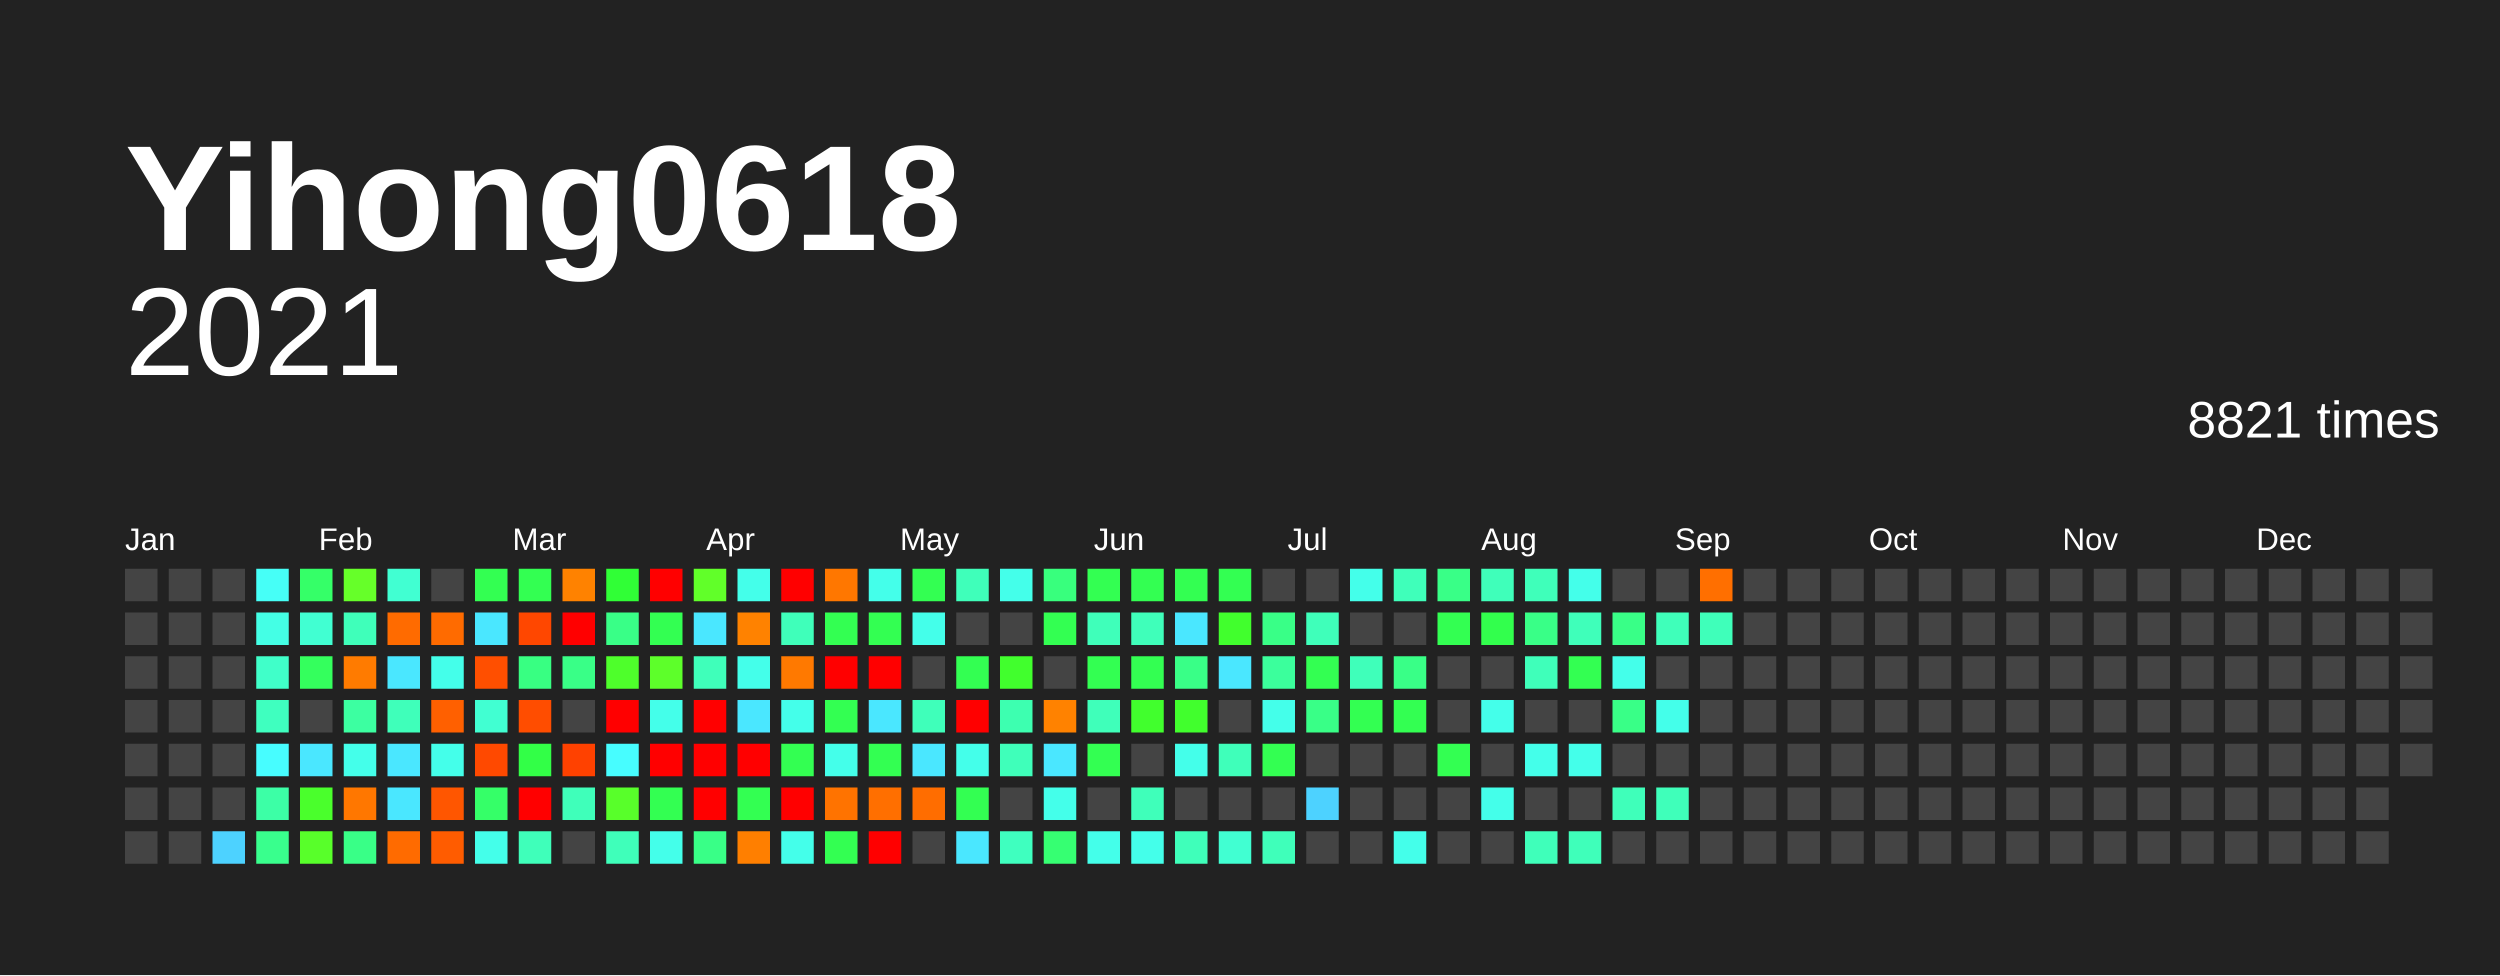
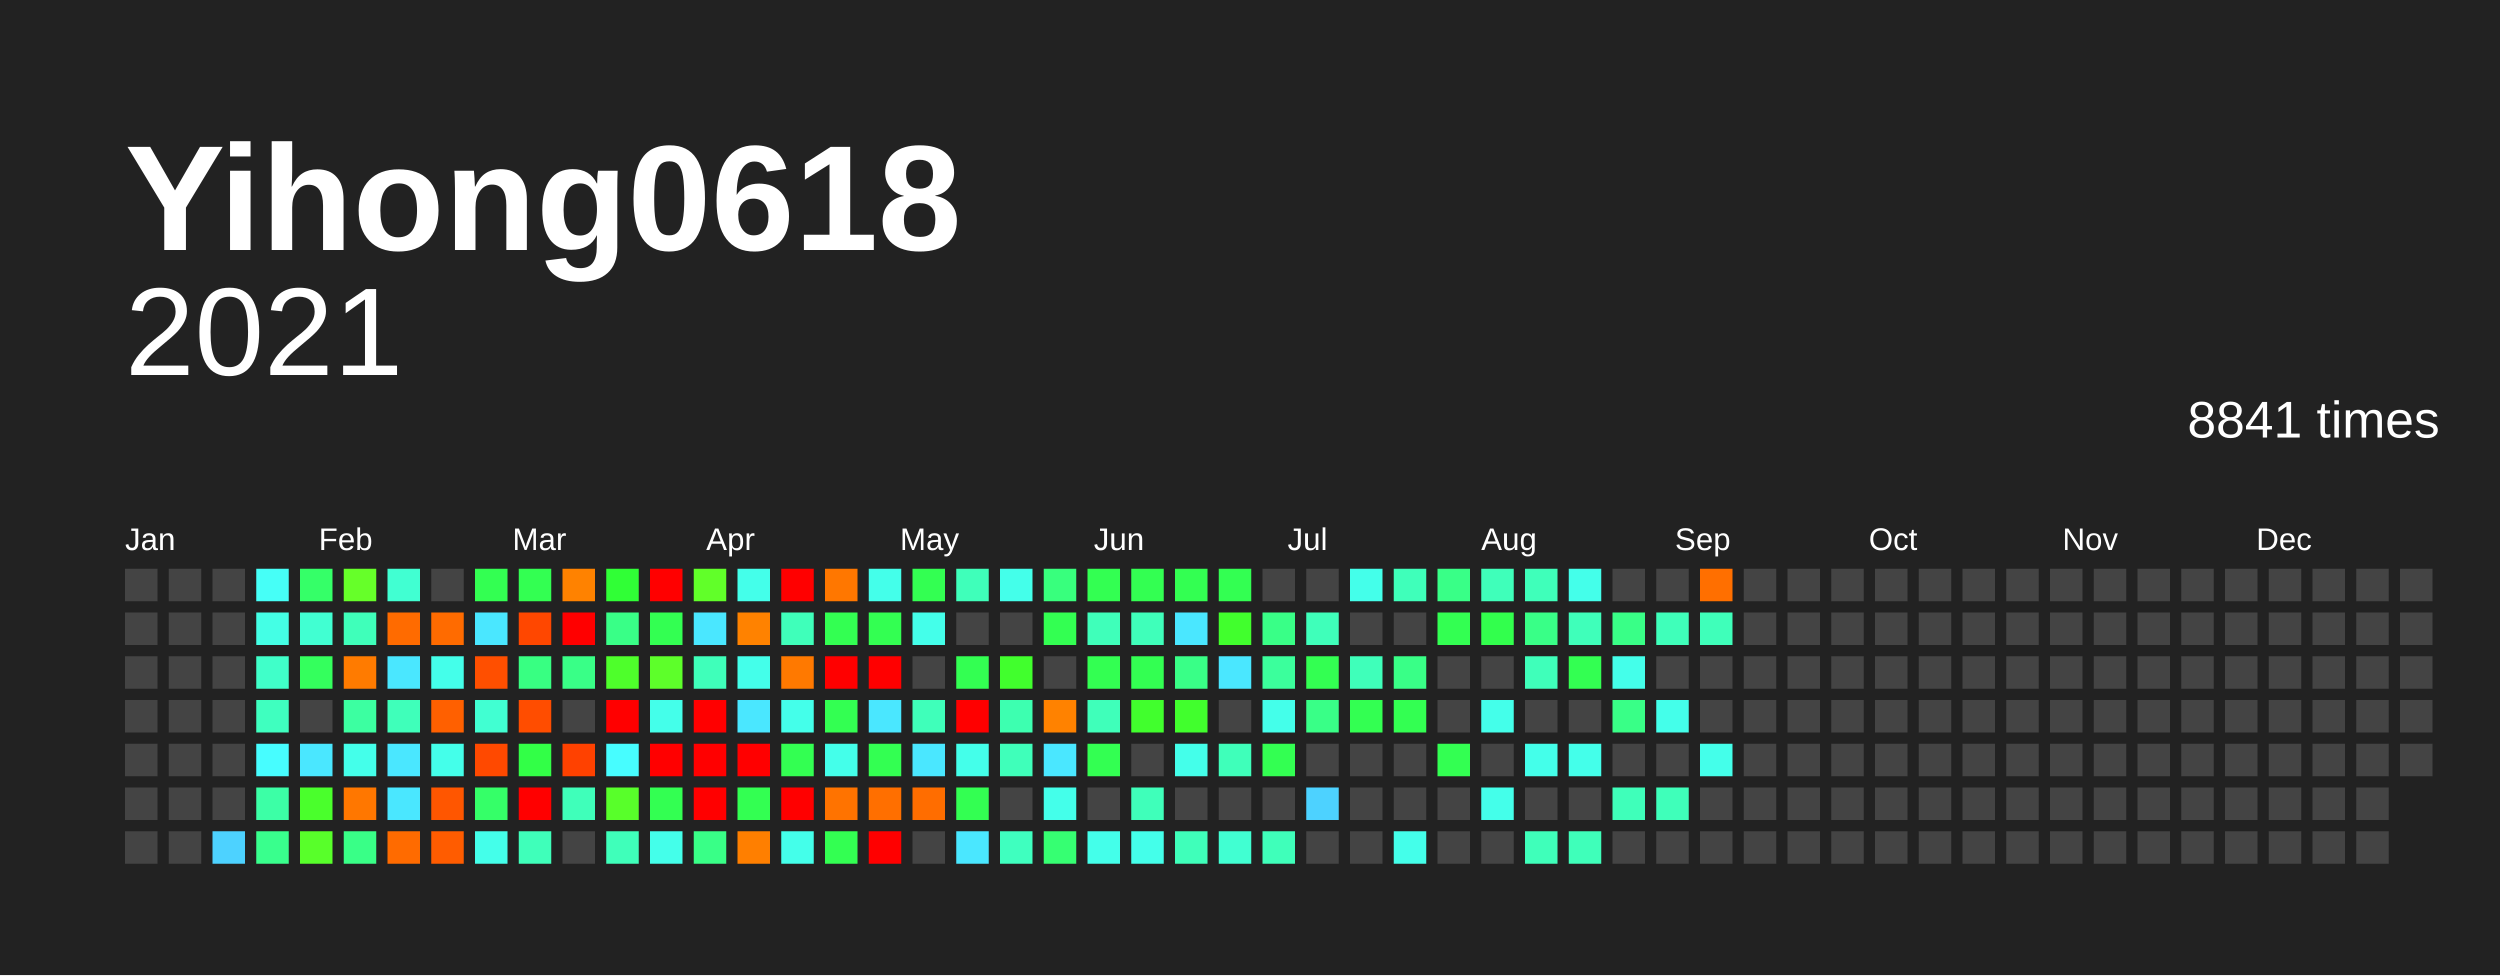
<svg xmlns="http://www.w3.org/2000/svg" baseProfile="full" height="78mm" version="1.1" viewBox="0,0,200,78" width="200mm">
  <defs />
  <rect fill="#222222" height="78" width="200" x="0" y="0" />
  <text fill="#FFFFFF" style="font-size:12px; font-family:Arial; font-weight:bold;" x="10" y="20">Yihong0618</text>
  <text alignment-baseline="hanging" fill="#FFFFFF" style="font-size:10.0px; font-family:Arial;" x="10" y="30">2021</text>
-   <text alignment-baseline="hanging" fill="#FFFFFF" style="font-size:4.125px; font-family:Arial;" x="175" y="35">8821 times</text>
+   <text alignment-baseline="hanging" fill="#FFFFFF" style="font-size:4.125px; font-family:Arial;" x="175" y="35">8841 times</text>
  <text fill="#FFFFFF" style="font-size:2.5px; font-family:Arial" x="10.0" y="44">Jan</text>
  <text fill="#FFFFFF" style="font-size:2.5px; font-family:Arial" x="25.5" y="44">Feb</text>
  <text fill="#FFFFFF" style="font-size:2.5px; font-family:Arial" x="41.0" y="44">Mar</text>
  <text fill="#FFFFFF" style="font-size:2.5px; font-family:Arial" x="56.5" y="44">Apr</text>
  <text fill="#FFFFFF" style="font-size:2.5px; font-family:Arial" x="72.0" y="44">May</text>
  <text fill="#FFFFFF" style="font-size:2.5px; font-family:Arial" x="87.5" y="44">Jun</text>
  <text fill="#FFFFFF" style="font-size:2.5px; font-family:Arial" x="103.0" y="44">Jul</text>
  <text fill="#FFFFFF" style="font-size:2.5px; font-family:Arial" x="118.5" y="44">Aug</text>
  <text fill="#FFFFFF" style="font-size:2.5px; font-family:Arial" x="134.0" y="44">Sep</text>
  <text fill="#FFFFFF" style="font-size:2.5px; font-family:Arial" x="149.5" y="44">Oct</text>
  <text fill="#FFFFFF" style="font-size:2.5px; font-family:Arial" x="165.0" y="44">Nov</text>
  <text fill="#FFFFFF" style="font-size:2.5px; font-family:Arial" x="180.5" y="44">Dec</text>
  <rect fill="#444444" height="2.6" width="2.6" x="10.0" y="45.5" />
  <rect fill="#444444" height="2.6" width="2.6" x="10.0" y="49.0" />
  <rect fill="#444444" height="2.6" width="2.6" x="10.0" y="52.5" />
  <rect fill="#444444" height="2.6" width="2.6" x="10.0" y="56.0" />
  <rect fill="#444444" height="2.6" width="2.6" x="10.0" y="59.5" />
  <rect fill="#444444" height="2.6" width="2.6" x="10.0" y="63.0" />
  <rect fill="#444444" height="2.6" width="2.6" x="10.0" y="66.5" />
  <rect fill="#444444" height="2.6" width="2.6" x="13.5" y="45.5" />
  <rect fill="#444444" height="2.6" width="2.6" x="13.5" y="49.0" />
  <rect fill="#444444" height="2.6" width="2.6" x="13.5" y="52.5" />
  <rect fill="#444444" height="2.6" width="2.6" x="13.5" y="56.0" />
  <rect fill="#444444" height="2.6" width="2.6" x="13.5" y="59.5" />
  <rect fill="#444444" height="2.6" width="2.6" x="13.5" y="63.0" />
  <rect fill="#444444" height="2.6" width="2.6" x="13.5" y="66.5" />
  <rect fill="#444444" height="2.6" width="2.6" x="17.0" y="45.5" />
  <rect fill="#444444" height="2.6" width="2.6" x="17.0" y="49.0" />
  <rect fill="#444444" height="2.6" width="2.6" x="17.0" y="52.5" />
  <rect fill="#444444" height="2.6" width="2.6" x="17.0" y="56.0" />
  <rect fill="#444444" height="2.6" width="2.6" x="17.0" y="59.5" />
  <rect fill="#444444" height="2.6" width="2.6" x="17.0" y="63.0" />
  <rect fill="#4dd2ff" height="2.6" width="2.6" x="17.0" y="66.5" />
  <rect fill="#46fff7" height="2.6" width="2.6" x="20.5" y="45.5" />
  <rect fill="#44ffe5" height="2.6" width="2.6" x="20.5" y="49.0" />
  <rect fill="#40ffc9" height="2.6" width="2.6" x="20.5" y="52.5" />
  <rect fill="#3fffbf" height="2.6" width="2.6" x="20.5" y="56.0" />
  <rect fill="#47fdff" height="2.6" width="2.6" x="20.5" y="59.5" />
  <rect fill="#3cffa6" height="2.6" width="2.6" x="20.5" y="63.0" />
  <rect fill="#39ff8d" height="2.6" width="2.6" x="20.5" y="66.5" />
  <rect fill="#35ff68" height="2.6" width="2.6" x="24.0" y="45.5" />
  <rect fill="#41ffd2" height="2.6" width="2.6" x="24.0" y="49.0" />
  <rect fill="#34ff5d" height="2.6" width="2.6" x="24.0" y="52.5" />
  <rect fill="#444444" height="2.6" width="2.6" x="24.0" y="56.0" />
  <rect fill="#4ae7ff" height="2.6" width="2.6" x="24.0" y="59.5" />
  <rect fill="#4aff2c" height="2.6" width="2.6" x="24.0" y="63.0" />
  <rect fill="#58ff2a" height="2.6" width="2.6" x="24.0" y="66.5" />
  <rect fill="#66ff29" height="2.6" width="2.6" x="27.5" y="45.5" />
  <rect fill="#3fffba" height="2.6" width="2.6" x="27.5" y="49.0" />
  <rect fill="#ff7b00" height="2.6" width="2.6" x="27.5" y="52.5" />
  <rect fill="#3cffa1" height="2.6" width="2.6" x="27.5" y="56.0" />
  <rect fill="#44ffea" height="2.6" width="2.6" x="27.5" y="59.5" />
  <rect fill="#ff7700" height="2.6" width="2.6" x="27.5" y="63.0" />
  <rect fill="#39ff87" height="2.6" width="2.6" x="27.5" y="66.5" />
  <rect fill="#41ffd2" height="2.6" width="2.6" x="31.0" y="45.5" />
  <rect fill="#ff6b00" height="2.6" width="2.6" x="31.0" y="49.0" />
  <rect fill="#4ae7ff" height="2.6" width="2.6" x="31.0" y="52.5" />
  <rect fill="#3fffba" height="2.6" width="2.6" x="31.0" y="56.0" />
  <rect fill="#4ae7ff" height="2.6" width="2.6" x="31.0" y="59.5" />
  <rect fill="#4ae7ff" height="2.6" width="2.6" x="31.0" y="63.0" />
  <rect fill="#ff6b00" height="2.6" width="2.6" x="31.0" y="66.5" />
  <rect fill="#444444" height="2.6" width="2.6" x="34.5" y="45.5" />
  <rect fill="#ff6b00" height="2.6" width="2.6" x="34.5" y="49.0" />
  <rect fill="#44ffea" height="2.6" width="2.6" x="34.5" y="52.5" />
  <rect fill="#ff6000" height="2.6" width="2.6" x="34.5" y="56.0" />
  <rect fill="#44ffea" height="2.6" width="2.6" x="34.5" y="59.5" />
  <rect fill="#ff5600" height="2.6" width="2.6" x="34.5" y="63.0" />
  <rect fill="#ff5c00" height="2.6" width="2.6" x="34.5" y="66.5" />
  <rect fill="#33ff52" height="2.6" width="2.6" x="38.0" y="45.5" />
  <rect fill="#4ae7ff" height="2.6" width="2.6" x="38.0" y="49.0" />
  <rect fill="#ff4f00" height="2.6" width="2.6" x="38.0" y="52.5" />
  <rect fill="#41ffd2" height="2.6" width="2.6" x="38.0" y="56.0" />
  <rect fill="#ff4900" height="2.6" width="2.6" x="38.0" y="59.5" />
  <rect fill="#35ff68" height="2.6" width="2.6" x="38.0" y="63.0" />
  <rect fill="#44ffea" height="2.6" width="2.6" x="38.0" y="66.5" />
  <rect fill="#33ff52" height="2.6" width="2.6" x="41.5" y="45.5" />
  <rect fill="#ff4700" height="2.6" width="2.6" x="41.5" y="49.0" />
  <rect fill="#38ff82" height="2.6" width="2.6" x="41.5" y="52.5" />
  <rect fill="#ff4d00" height="2.6" width="2.6" x="41.5" y="56.0" />
  <rect fill="#32ff47" height="2.6" width="2.6" x="41.5" y="59.5" />
  <rect fill="red" height="2.6" width="2.6" x="41.5" y="63.0" />
  <rect fill="#3fffba" height="2.6" width="2.6" x="41.5" y="66.5" />
  <rect fill="#ff8200" height="2.6" width="2.6" x="45.0" y="45.5" />
  <rect fill="red" height="2.6" width="2.6" x="45.0" y="49.0" />
  <rect fill="#39ff87" height="2.6" width="2.6" x="45.0" y="52.5" />
  <rect fill="#444444" height="2.6" width="2.6" x="45.0" y="56.0" />
  <rect fill="#ff4100" height="2.6" width="2.6" x="45.0" y="59.5" />
  <rect fill="#3fffba" height="2.6" width="2.6" x="45.0" y="63.0" />
  <rect fill="#444444" height="2.6" width="2.6" x="45.0" y="66.5" />
  <rect fill="#30ff36" height="2.6" width="2.6" x="48.5" y="45.5" />
  <rect fill="#39ff87" height="2.6" width="2.6" x="48.5" y="49.0" />
  <rect fill="#4eff2b" height="2.6" width="2.6" x="48.5" y="52.5" />
  <rect fill="red" height="2.6" width="2.6" x="48.5" y="56.0" />
  <rect fill="#47fdff" height="2.6" width="2.6" x="48.5" y="59.5" />
  <rect fill="#58ff2a" height="2.6" width="2.6" x="48.5" y="63.0" />
  <rect fill="#3fffba" height="2.6" width="2.6" x="48.5" y="66.5" />
  <rect fill="red" height="2.6" width="2.6" x="52.0" y="45.5" />
  <rect fill="#33ff52" height="2.6" width="2.6" x="52.0" y="49.0" />
  <rect fill="#5dff2a" height="2.6" width="2.6" x="52.0" y="52.5" />
  <rect fill="#44ffea" height="2.6" width="2.6" x="52.0" y="56.0" />
  <rect fill="red" height="2.6" width="2.6" x="52.0" y="59.5" />
  <rect fill="#33ff52" height="2.6" width="2.6" x="52.0" y="63.0" />
  <rect fill="#44ffea" height="2.6" width="2.6" x="52.0" y="66.5" />
  <rect fill="#61ff29" height="2.6" width="2.6" x="55.5" y="45.5" />
  <rect fill="#4ae7ff" height="2.6" width="2.6" x="55.5" y="49.0" />
  <rect fill="#3fffba" height="2.6" width="2.6" x="55.5" y="52.5" />
  <rect fill="red" height="2.6" width="2.6" x="55.5" y="56.0" />
  <rect fill="red" height="2.6" width="2.6" x="55.5" y="59.5" />
  <rect fill="red" height="2.6" width="2.6" x="55.5" y="63.0" />
  <rect fill="#39ff87" height="2.6" width="2.6" x="55.5" y="66.5" />
  <rect fill="#44ffea" height="2.6" width="2.6" x="59.0" y="45.5" />
  <rect fill="#ff8200" height="2.6" width="2.6" x="59.0" y="49.0" />
  <rect fill="#44ffea" height="2.6" width="2.6" x="59.0" y="52.5" />
  <rect fill="#4ae7ff" height="2.6" width="2.6" x="59.0" y="56.0" />
  <rect fill="red" height="2.6" width="2.6" x="59.0" y="59.5" />
  <rect fill="#33ff52" height="2.6" width="2.6" x="59.0" y="63.0" />
  <rect fill="#ff7f00" height="2.6" width="2.6" x="59.0" y="66.5" />
  <rect fill="red" height="2.6" width="2.6" x="62.5" y="45.5" />
  <rect fill="#3fffba" height="2.6" width="2.6" x="62.5" y="49.0" />
  <rect fill="#ff7900" height="2.6" width="2.6" x="62.5" y="52.5" />
  <rect fill="#44ffea" height="2.6" width="2.6" x="62.5" y="56.0" />
  <rect fill="#33ff52" height="2.6" width="2.6" x="62.5" y="59.5" />
  <rect fill="red" height="2.6" width="2.6" x="62.5" y="63.0" />
  <rect fill="#44ffea" height="2.6" width="2.6" x="62.5" y="66.5" />
  <rect fill="#ff7700" height="2.6" width="2.6" x="66.0" y="45.5" />
  <rect fill="#33ff52" height="2.6" width="2.6" x="66.0" y="49.0" />
  <rect fill="red" height="2.6" width="2.6" x="66.0" y="52.5" />
  <rect fill="#33ff52" height="2.6" width="2.6" x="66.0" y="56.0" />
  <rect fill="#44ffea" height="2.6" width="2.6" x="66.0" y="59.5" />
  <rect fill="#ff7300" height="2.6" width="2.6" x="66.0" y="63.0" />
  <rect fill="#33ff52" height="2.6" width="2.6" x="66.0" y="66.5" />
  <rect fill="#44ffea" height="2.6" width="2.6" x="69.5" y="45.5" />
  <rect fill="#33ff52" height="2.6" width="2.6" x="69.5" y="49.0" />
  <rect fill="red" height="2.6" width="2.6" x="69.5" y="52.5" />
  <rect fill="#4ae7ff" height="2.6" width="2.6" x="69.5" y="56.0" />
  <rect fill="#33ff52" height="2.6" width="2.6" x="69.5" y="59.5" />
  <rect fill="#ff6f00" height="2.6" width="2.6" x="69.5" y="63.0" />
  <rect fill="red" height="2.6" width="2.6" x="69.5" y="66.5" />
  <rect fill="#33ff52" height="2.6" width="2.6" x="73.0" y="45.5" />
  <rect fill="#44ffea" height="2.6" width="2.6" x="73.0" y="49.0" />
  <rect fill="#444444" height="2.6" width="2.6" x="73.0" y="52.5" />
  <rect fill="#3fffba" height="2.6" width="2.6" x="73.0" y="56.0" />
  <rect fill="#4ae7ff" height="2.6" width="2.6" x="73.0" y="59.5" />
  <rect fill="#ff6d00" height="2.6" width="2.6" x="73.0" y="63.0" />
  <rect fill="#444444" height="2.6" width="2.6" x="73.0" y="66.5" />
  <rect fill="#3fffba" height="2.6" width="2.6" x="76.5" y="45.5" />
  <rect fill="#444444" height="2.6" width="2.6" x="76.5" y="49.0" />
  <rect fill="#33ff52" height="2.6" width="2.6" x="76.5" y="52.5" />
  <rect fill="red" height="2.6" width="2.6" x="76.5" y="56.0" />
  <rect fill="#44ffea" height="2.6" width="2.6" x="76.5" y="59.5" />
  <rect fill="#33ff52" height="2.6" width="2.6" x="76.5" y="63.0" />
  <rect fill="#4ae7ff" height="2.6" width="2.6" x="76.5" y="66.5" />
  <rect fill="#44ffea" height="2.6" width="2.6" x="80.0" y="45.5" />
  <rect fill="#444444" height="2.6" width="2.6" x="80.0" y="49.0" />
  <rect fill="#41ff2d" height="2.6" width="2.6" x="80.0" y="52.5" />
  <rect fill="#3dffb0" height="2.6" width="2.6" x="80.0" y="56.0" />
  <rect fill="#3fffba" height="2.6" width="2.6" x="80.0" y="59.5" />
  <rect fill="#444444" height="2.6" width="2.6" x="80.0" y="63.0" />
  <rect fill="#3fffbf" height="2.6" width="2.6" x="80.0" y="66.5" />
  <rect fill="#38ff7d" height="2.6" width="2.6" x="83.5" y="45.5" />
  <rect fill="#33ff52" height="2.6" width="2.6" x="83.5" y="49.0" />
  <rect fill="#444444" height="2.6" width="2.6" x="83.5" y="52.5" />
  <rect fill="#ff8200" height="2.6" width="2.6" x="83.5" y="56.0" />
  <rect fill="#4ae7ff" height="2.6" width="2.6" x="83.5" y="59.5" />
  <rect fill="#44ffea" height="2.6" width="2.6" x="83.5" y="63.0" />
  <rect fill="#36ff72" height="2.6" width="2.6" x="83.5" y="66.5" />
  <rect fill="#33ff52" height="2.6" width="2.6" x="87.0" y="45.5" />
  <rect fill="#3fffba" height="2.6" width="2.6" x="87.0" y="49.0" />
  <rect fill="#33ff52" height="2.6" width="2.6" x="87.0" y="52.5" />
  <rect fill="#3fffba" height="2.6" width="2.6" x="87.0" y="56.0" />
  <rect fill="#33ff52" height="2.6" width="2.6" x="87.0" y="59.5" />
  <rect fill="#444444" height="2.6" width="2.6" x="87.0" y="63.0" />
  <rect fill="#44ffea" height="2.6" width="2.6" x="87.0" y="66.5" />
  <rect fill="#33ff52" height="2.6" width="2.6" x="90.5" y="45.5" />
  <rect fill="#3fffba" height="2.6" width="2.6" x="90.5" y="49.0" />
  <rect fill="#33ff52" height="2.6" width="2.6" x="90.5" y="52.5" />
  <rect fill="#41ff2d" height="2.6" width="2.6" x="90.5" y="56.0" />
  <rect fill="#444444" height="2.6" width="2.6" x="90.5" y="59.5" />
  <rect fill="#3fffba" height="2.6" width="2.6" x="90.5" y="63.0" />
  <rect fill="#44ffea" height="2.6" width="2.6" x="90.5" y="66.5" />
  <rect fill="#33ff52" height="2.6" width="2.6" x="94.0" y="45.5" />
  <rect fill="#4ae7ff" height="2.6" width="2.6" x="94.0" y="49.0" />
  <rect fill="#39ff87" height="2.6" width="2.6" x="94.0" y="52.5" />
  <rect fill="#41ff2d" height="2.6" width="2.6" x="94.0" y="56.0" />
  <rect fill="#44ffea" height="2.6" width="2.6" x="94.0" y="59.5" />
  <rect fill="#444444" height="2.6" width="2.6" x="94.0" y="63.0" />
  <rect fill="#3fffba" height="2.6" width="2.6" x="94.0" y="66.5" />
  <rect fill="#33ff52" height="2.6" width="2.6" x="97.5" y="45.5" />
  <rect fill="#41ff2d" height="2.6" width="2.6" x="97.5" y="49.0" />
  <rect fill="#4ae7ff" height="2.6" width="2.6" x="97.5" y="52.5" />
  <rect fill="#444444" height="2.6" width="2.6" x="97.5" y="56.0" />
  <rect fill="#3fffba" height="2.6" width="2.6" x="97.5" y="59.5" />
  <rect fill="#444444" height="2.6" width="2.6" x="97.5" y="63.0" />
  <rect fill="#41ffd2" height="2.6" width="2.6" x="97.5" y="66.5" />
  <rect fill="#444444" height="2.6" width="2.6" x="101.0" y="45.5" />
  <rect fill="#39ff87" height="2.6" width="2.6" x="101.0" y="49.0" />
  <rect fill="#3bff9c" height="2.6" width="2.6" x="101.0" y="52.5" />
  <rect fill="#44ffea" height="2.6" width="2.6" x="101.0" y="56.0" />
  <rect fill="#33ff52" height="2.6" width="2.6" x="101.0" y="59.5" />
  <rect fill="#444444" height="2.6" width="2.6" x="101.0" y="63.0" />
  <rect fill="#3fffba" height="2.6" width="2.6" x="101.0" y="66.5" />
  <rect fill="#444444" height="2.6" width="2.6" x="104.5" y="45.5" />
  <rect fill="#3fffba" height="2.6" width="2.6" x="104.5" y="49.0" />
  <rect fill="#33ff52" height="2.6" width="2.6" x="104.5" y="52.5" />
  <rect fill="#39ff87" height="2.6" width="2.6" x="104.5" y="56.0" />
  <rect fill="#444444" height="2.6" width="2.6" x="104.5" y="59.5" />
  <rect fill="#4dd2ff" height="2.6" width="2.6" x="104.5" y="63.0" />
  <rect fill="#444444" height="2.6" width="2.6" x="104.5" y="66.5" />
  <rect fill="#44ffea" height="2.6" width="2.6" x="108.0" y="45.5" />
  <rect fill="#444444" height="2.6" width="2.6" x="108.0" y="49.0" />
  <rect fill="#3fffba" height="2.6" width="2.6" x="108.0" y="52.5" />
  <rect fill="#33ff52" height="2.6" width="2.6" x="108.0" y="56.0" />
  <rect fill="#444444" height="2.6" width="2.6" x="108.0" y="59.5" />
  <rect fill="#444444" height="2.6" width="2.6" x="108.0" y="63.0" />
  <rect fill="#444444" height="2.6" width="2.6" x="108.0" y="66.5" />
  <rect fill="#3fffba" height="2.6" width="2.6" x="111.5" y="45.5" />
  <rect fill="#444444" height="2.6" width="2.6" x="111.5" y="49.0" />
  <rect fill="#39ff87" height="2.6" width="2.6" x="111.5" y="52.5" />
  <rect fill="#33ff52" height="2.6" width="2.6" x="111.5" y="56.0" />
  <rect fill="#444444" height="2.6" width="2.6" x="111.5" y="59.5" />
  <rect fill="#444444" height="2.6" width="2.6" x="111.5" y="63.0" />
  <rect fill="#44ffea" height="2.6" width="2.6" x="111.5" y="66.5" />
  <rect fill="#39ff87" height="2.6" width="2.6" x="115.0" y="45.5" />
  <rect fill="#33ff52" height="2.6" width="2.6" x="115.0" y="49.0" />
  <rect fill="#444444" height="2.6" width="2.6" x="115.0" y="52.5" />
  <rect fill="#444444" height="2.6" width="2.6" x="115.0" y="56.0" />
  <rect fill="#33ff52" height="2.6" width="2.6" x="115.0" y="59.5" />
  <rect fill="#444444" height="2.6" width="2.6" x="115.0" y="63.0" />
  <rect fill="#444444" height="2.6" width="2.6" x="115.0" y="66.5" />
  <rect fill="#3fffba" height="2.6" width="2.6" x="118.5" y="45.5" />
  <rect fill="#32ff4d" height="2.6" width="2.6" x="118.5" y="49.0" />
  <rect fill="#444444" height="2.6" width="2.6" x="118.5" y="52.5" />
  <rect fill="#44ffea" height="2.6" width="2.6" x="118.5" y="56.0" />
  <rect fill="#444444" height="2.6" width="2.6" x="118.5" y="59.5" />
  <rect fill="#44ffea" height="2.6" width="2.6" x="118.5" y="63.0" />
  <rect fill="#444444" height="2.6" width="2.6" x="118.5" y="66.5" />
  <rect fill="#3fffba" height="2.6" width="2.6" x="122.0" y="45.5" />
  <rect fill="#39ff87" height="2.6" width="2.6" x="122.0" y="49.0" />
  <rect fill="#3fffba" height="2.6" width="2.6" x="122.0" y="52.5" />
  <rect fill="#444444" height="2.6" width="2.6" x="122.0" y="56.0" />
  <rect fill="#44ffea" height="2.6" width="2.6" x="122.0" y="59.5" />
  <rect fill="#444444" height="2.6" width="2.6" x="122.0" y="63.0" />
  <rect fill="#3fffba" height="2.6" width="2.6" x="122.0" y="66.5" />
  <rect fill="#44ffea" height="2.6" width="2.6" x="125.5" y="45.5" />
  <rect fill="#3fffba" height="2.6" width="2.6" x="125.5" y="49.0" />
  <rect fill="#33ff52" height="2.6" width="2.6" x="125.5" y="52.5" />
  <rect fill="#444444" height="2.6" width="2.6" x="125.5" y="56.0" />
  <rect fill="#44ffea" height="2.6" width="2.6" x="125.5" y="59.5" />
  <rect fill="#444444" height="2.6" width="2.6" x="125.5" y="63.0" />
  <rect fill="#3fffba" height="2.6" width="2.6" x="125.5" y="66.5" />
  <rect fill="#444444" height="2.6" width="2.6" x="129.0" y="45.5" />
  <rect fill="#39ff87" height="2.6" width="2.6" x="129.0" y="49.0" />
  <rect fill="#44ffea" height="2.6" width="2.6" x="129.0" y="52.5" />
  <rect fill="#39ff87" height="2.6" width="2.6" x="129.0" y="56.0" />
  <rect fill="#444444" height="2.6" width="2.6" x="129.0" y="59.5" />
  <rect fill="#3fffba" height="2.6" width="2.6" x="129.0" y="63.0" />
  <rect fill="#444444" height="2.6" width="2.6" x="129.0" y="66.5" />
  <rect fill="#444444" height="2.6" width="2.6" x="132.5" y="45.5" />
  <rect fill="#3fffba" height="2.6" width="2.6" x="132.5" y="49.0" />
  <rect fill="#444444" height="2.6" width="2.6" x="132.5" y="52.5" />
  <rect fill="#44ffea" height="2.6" width="2.6" x="132.5" y="56.0" />
  <rect fill="#444444" height="2.6" width="2.6" x="132.5" y="59.5" />
  <rect fill="#3fffba" height="2.6" width="2.6" x="132.5" y="63.0" />
  <rect fill="#444444" height="2.6" width="2.6" x="132.5" y="66.5" />
  <rect fill="#ff6f00" height="2.6" width="2.6" x="136.0" y="45.5" />
  <rect fill="#3fffba" height="2.6" width="2.6" x="136.0" y="49.0" />
  <rect fill="#444444" height="2.6" width="2.6" x="136.0" y="52.5" />
  <rect fill="#444444" height="2.6" width="2.6" x="136.0" y="56.0" />
-   <rect fill="#444444" height="2.6" width="2.6" x="136.0" y="59.5" />
+   <rect fill="#44ffea" height="2.6" width="2.6" x="136.0" y="59.5" />
  <rect fill="#444444" height="2.6" width="2.6" x="136.0" y="63.0" />
  <rect fill="#444444" height="2.6" width="2.6" x="136.0" y="66.5" />
  <rect fill="#444444" height="2.6" width="2.6" x="139.5" y="45.5" />
  <rect fill="#444444" height="2.6" width="2.6" x="139.5" y="49.0" />
  <rect fill="#444444" height="2.6" width="2.6" x="139.5" y="52.5" />
  <rect fill="#444444" height="2.6" width="2.6" x="139.5" y="56.0" />
  <rect fill="#444444" height="2.6" width="2.6" x="139.5" y="59.5" />
  <rect fill="#444444" height="2.6" width="2.6" x="139.5" y="63.0" />
  <rect fill="#444444" height="2.6" width="2.6" x="139.5" y="66.5" />
  <rect fill="#444444" height="2.6" width="2.6" x="143.0" y="45.5" />
  <rect fill="#444444" height="2.6" width="2.6" x="143.0" y="49.0" />
  <rect fill="#444444" height="2.6" width="2.6" x="143.0" y="52.5" />
  <rect fill="#444444" height="2.6" width="2.6" x="143.0" y="56.0" />
  <rect fill="#444444" height="2.6" width="2.6" x="143.0" y="59.5" />
  <rect fill="#444444" height="2.6" width="2.6" x="143.0" y="63.0" />
  <rect fill="#444444" height="2.6" width="2.6" x="143.0" y="66.5" />
  <rect fill="#444444" height="2.6" width="2.6" x="146.5" y="45.5" />
  <rect fill="#444444" height="2.6" width="2.6" x="146.5" y="49.0" />
  <rect fill="#444444" height="2.6" width="2.6" x="146.5" y="52.5" />
  <rect fill="#444444" height="2.6" width="2.6" x="146.5" y="56.0" />
  <rect fill="#444444" height="2.6" width="2.6" x="146.5" y="59.5" />
  <rect fill="#444444" height="2.6" width="2.6" x="146.5" y="63.0" />
  <rect fill="#444444" height="2.6" width="2.6" x="146.5" y="66.5" />
  <rect fill="#444444" height="2.6" width="2.6" x="150.0" y="45.5" />
  <rect fill="#444444" height="2.6" width="2.6" x="150.0" y="49.0" />
  <rect fill="#444444" height="2.6" width="2.6" x="150.0" y="52.5" />
  <rect fill="#444444" height="2.6" width="2.6" x="150.0" y="56.0" />
  <rect fill="#444444" height="2.6" width="2.6" x="150.0" y="59.5" />
  <rect fill="#444444" height="2.6" width="2.6" x="150.0" y="63.0" />
  <rect fill="#444444" height="2.6" width="2.6" x="150.0" y="66.5" />
  <rect fill="#444444" height="2.6" width="2.6" x="153.5" y="45.5" />
  <rect fill="#444444" height="2.6" width="2.6" x="153.5" y="49.0" />
  <rect fill="#444444" height="2.6" width="2.6" x="153.5" y="52.5" />
  <rect fill="#444444" height="2.6" width="2.6" x="153.5" y="56.0" />
  <rect fill="#444444" height="2.6" width="2.6" x="153.5" y="59.5" />
  <rect fill="#444444" height="2.6" width="2.6" x="153.5" y="63.0" />
  <rect fill="#444444" height="2.6" width="2.6" x="153.5" y="66.5" />
  <rect fill="#444444" height="2.6" width="2.6" x="157.0" y="45.5" />
  <rect fill="#444444" height="2.6" width="2.6" x="157.0" y="49.0" />
  <rect fill="#444444" height="2.6" width="2.6" x="157.0" y="52.5" />
  <rect fill="#444444" height="2.6" width="2.6" x="157.0" y="56.0" />
  <rect fill="#444444" height="2.6" width="2.6" x="157.0" y="59.5" />
  <rect fill="#444444" height="2.6" width="2.6" x="157.0" y="63.0" />
  <rect fill="#444444" height="2.6" width="2.6" x="157.0" y="66.5" />
  <rect fill="#444444" height="2.6" width="2.6" x="160.5" y="45.5" />
  <rect fill="#444444" height="2.6" width="2.6" x="160.5" y="49.0" />
  <rect fill="#444444" height="2.6" width="2.6" x="160.5" y="52.5" />
  <rect fill="#444444" height="2.6" width="2.6" x="160.5" y="56.0" />
  <rect fill="#444444" height="2.6" width="2.6" x="160.5" y="59.5" />
  <rect fill="#444444" height="2.6" width="2.6" x="160.5" y="63.0" />
  <rect fill="#444444" height="2.6" width="2.6" x="160.5" y="66.5" />
  <rect fill="#444444" height="2.6" width="2.6" x="164.0" y="45.5" />
  <rect fill="#444444" height="2.6" width="2.6" x="164.0" y="49.0" />
  <rect fill="#444444" height="2.6" width="2.6" x="164.0" y="52.5" />
  <rect fill="#444444" height="2.6" width="2.6" x="164.0" y="56.0" />
  <rect fill="#444444" height="2.6" width="2.6" x="164.0" y="59.5" />
  <rect fill="#444444" height="2.6" width="2.6" x="164.0" y="63.0" />
  <rect fill="#444444" height="2.6" width="2.6" x="164.0" y="66.5" />
  <rect fill="#444444" height="2.6" width="2.6" x="167.5" y="45.5" />
  <rect fill="#444444" height="2.6" width="2.6" x="167.5" y="49.0" />
  <rect fill="#444444" height="2.6" width="2.6" x="167.5" y="52.5" />
  <rect fill="#444444" height="2.6" width="2.6" x="167.5" y="56.0" />
  <rect fill="#444444" height="2.6" width="2.6" x="167.5" y="59.5" />
  <rect fill="#444444" height="2.6" width="2.6" x="167.5" y="63.0" />
  <rect fill="#444444" height="2.6" width="2.6" x="167.5" y="66.5" />
  <rect fill="#444444" height="2.6" width="2.6" x="171.0" y="45.5" />
  <rect fill="#444444" height="2.6" width="2.6" x="171.0" y="49.0" />
  <rect fill="#444444" height="2.6" width="2.6" x="171.0" y="52.5" />
  <rect fill="#444444" height="2.6" width="2.6" x="171.0" y="56.0" />
  <rect fill="#444444" height="2.6" width="2.6" x="171.0" y="59.5" />
  <rect fill="#444444" height="2.6" width="2.6" x="171.0" y="63.0" />
  <rect fill="#444444" height="2.6" width="2.6" x="171.0" y="66.5" />
  <rect fill="#444444" height="2.6" width="2.6" x="174.5" y="45.5" />
  <rect fill="#444444" height="2.6" width="2.6" x="174.5" y="49.0" />
  <rect fill="#444444" height="2.6" width="2.6" x="174.5" y="52.5" />
  <rect fill="#444444" height="2.6" width="2.6" x="174.5" y="56.0" />
  <rect fill="#444444" height="2.6" width="2.6" x="174.5" y="59.5" />
  <rect fill="#444444" height="2.6" width="2.6" x="174.5" y="63.0" />
  <rect fill="#444444" height="2.6" width="2.6" x="174.5" y="66.5" />
  <rect fill="#444444" height="2.6" width="2.6" x="178.0" y="45.5" />
  <rect fill="#444444" height="2.6" width="2.6" x="178.0" y="49.0" />
  <rect fill="#444444" height="2.6" width="2.6" x="178.0" y="52.5" />
  <rect fill="#444444" height="2.6" width="2.6" x="178.0" y="56.0" />
  <rect fill="#444444" height="2.6" width="2.6" x="178.0" y="59.5" />
  <rect fill="#444444" height="2.6" width="2.6" x="178.0" y="63.0" />
  <rect fill="#444444" height="2.6" width="2.6" x="178.0" y="66.5" />
  <rect fill="#444444" height="2.6" width="2.6" x="181.5" y="45.5" />
  <rect fill="#444444" height="2.6" width="2.6" x="181.5" y="49.0" />
  <rect fill="#444444" height="2.6" width="2.6" x="181.5" y="52.5" />
  <rect fill="#444444" height="2.6" width="2.6" x="181.5" y="56.0" />
  <rect fill="#444444" height="2.6" width="2.6" x="181.5" y="59.5" />
  <rect fill="#444444" height="2.6" width="2.6" x="181.5" y="63.0" />
  <rect fill="#444444" height="2.6" width="2.6" x="181.5" y="66.5" />
  <rect fill="#444444" height="2.6" width="2.6" x="185.0" y="45.5" />
  <rect fill="#444444" height="2.6" width="2.6" x="185.0" y="49.0" />
  <rect fill="#444444" height="2.6" width="2.6" x="185.0" y="52.5" />
  <rect fill="#444444" height="2.6" width="2.6" x="185.0" y="56.0" />
  <rect fill="#444444" height="2.6" width="2.6" x="185.0" y="59.5" />
  <rect fill="#444444" height="2.6" width="2.6" x="185.0" y="63.0" />
  <rect fill="#444444" height="2.6" width="2.6" x="185.0" y="66.5" />
  <rect fill="#444444" height="2.6" width="2.6" x="188.5" y="45.5" />
  <rect fill="#444444" height="2.6" width="2.6" x="188.5" y="49.0" />
  <rect fill="#444444" height="2.6" width="2.6" x="188.5" y="52.5" />
  <rect fill="#444444" height="2.6" width="2.6" x="188.5" y="56.0" />
  <rect fill="#444444" height="2.6" width="2.6" x="188.5" y="59.5" />
  <rect fill="#444444" height="2.6" width="2.6" x="188.5" y="63.0" />
  <rect fill="#444444" height="2.6" width="2.6" x="188.5" y="66.5" />
  <rect fill="#444444" height="2.6" width="2.6" x="192.0" y="45.5" />
  <rect fill="#444444" height="2.6" width="2.6" x="192.0" y="49.0" />
  <rect fill="#444444" height="2.6" width="2.6" x="192.0" y="52.5" />
  <rect fill="#444444" height="2.6" width="2.6" x="192.0" y="56.0" />
  <rect fill="#444444" height="2.6" width="2.6" x="192.0" y="59.5" />
</svg>
